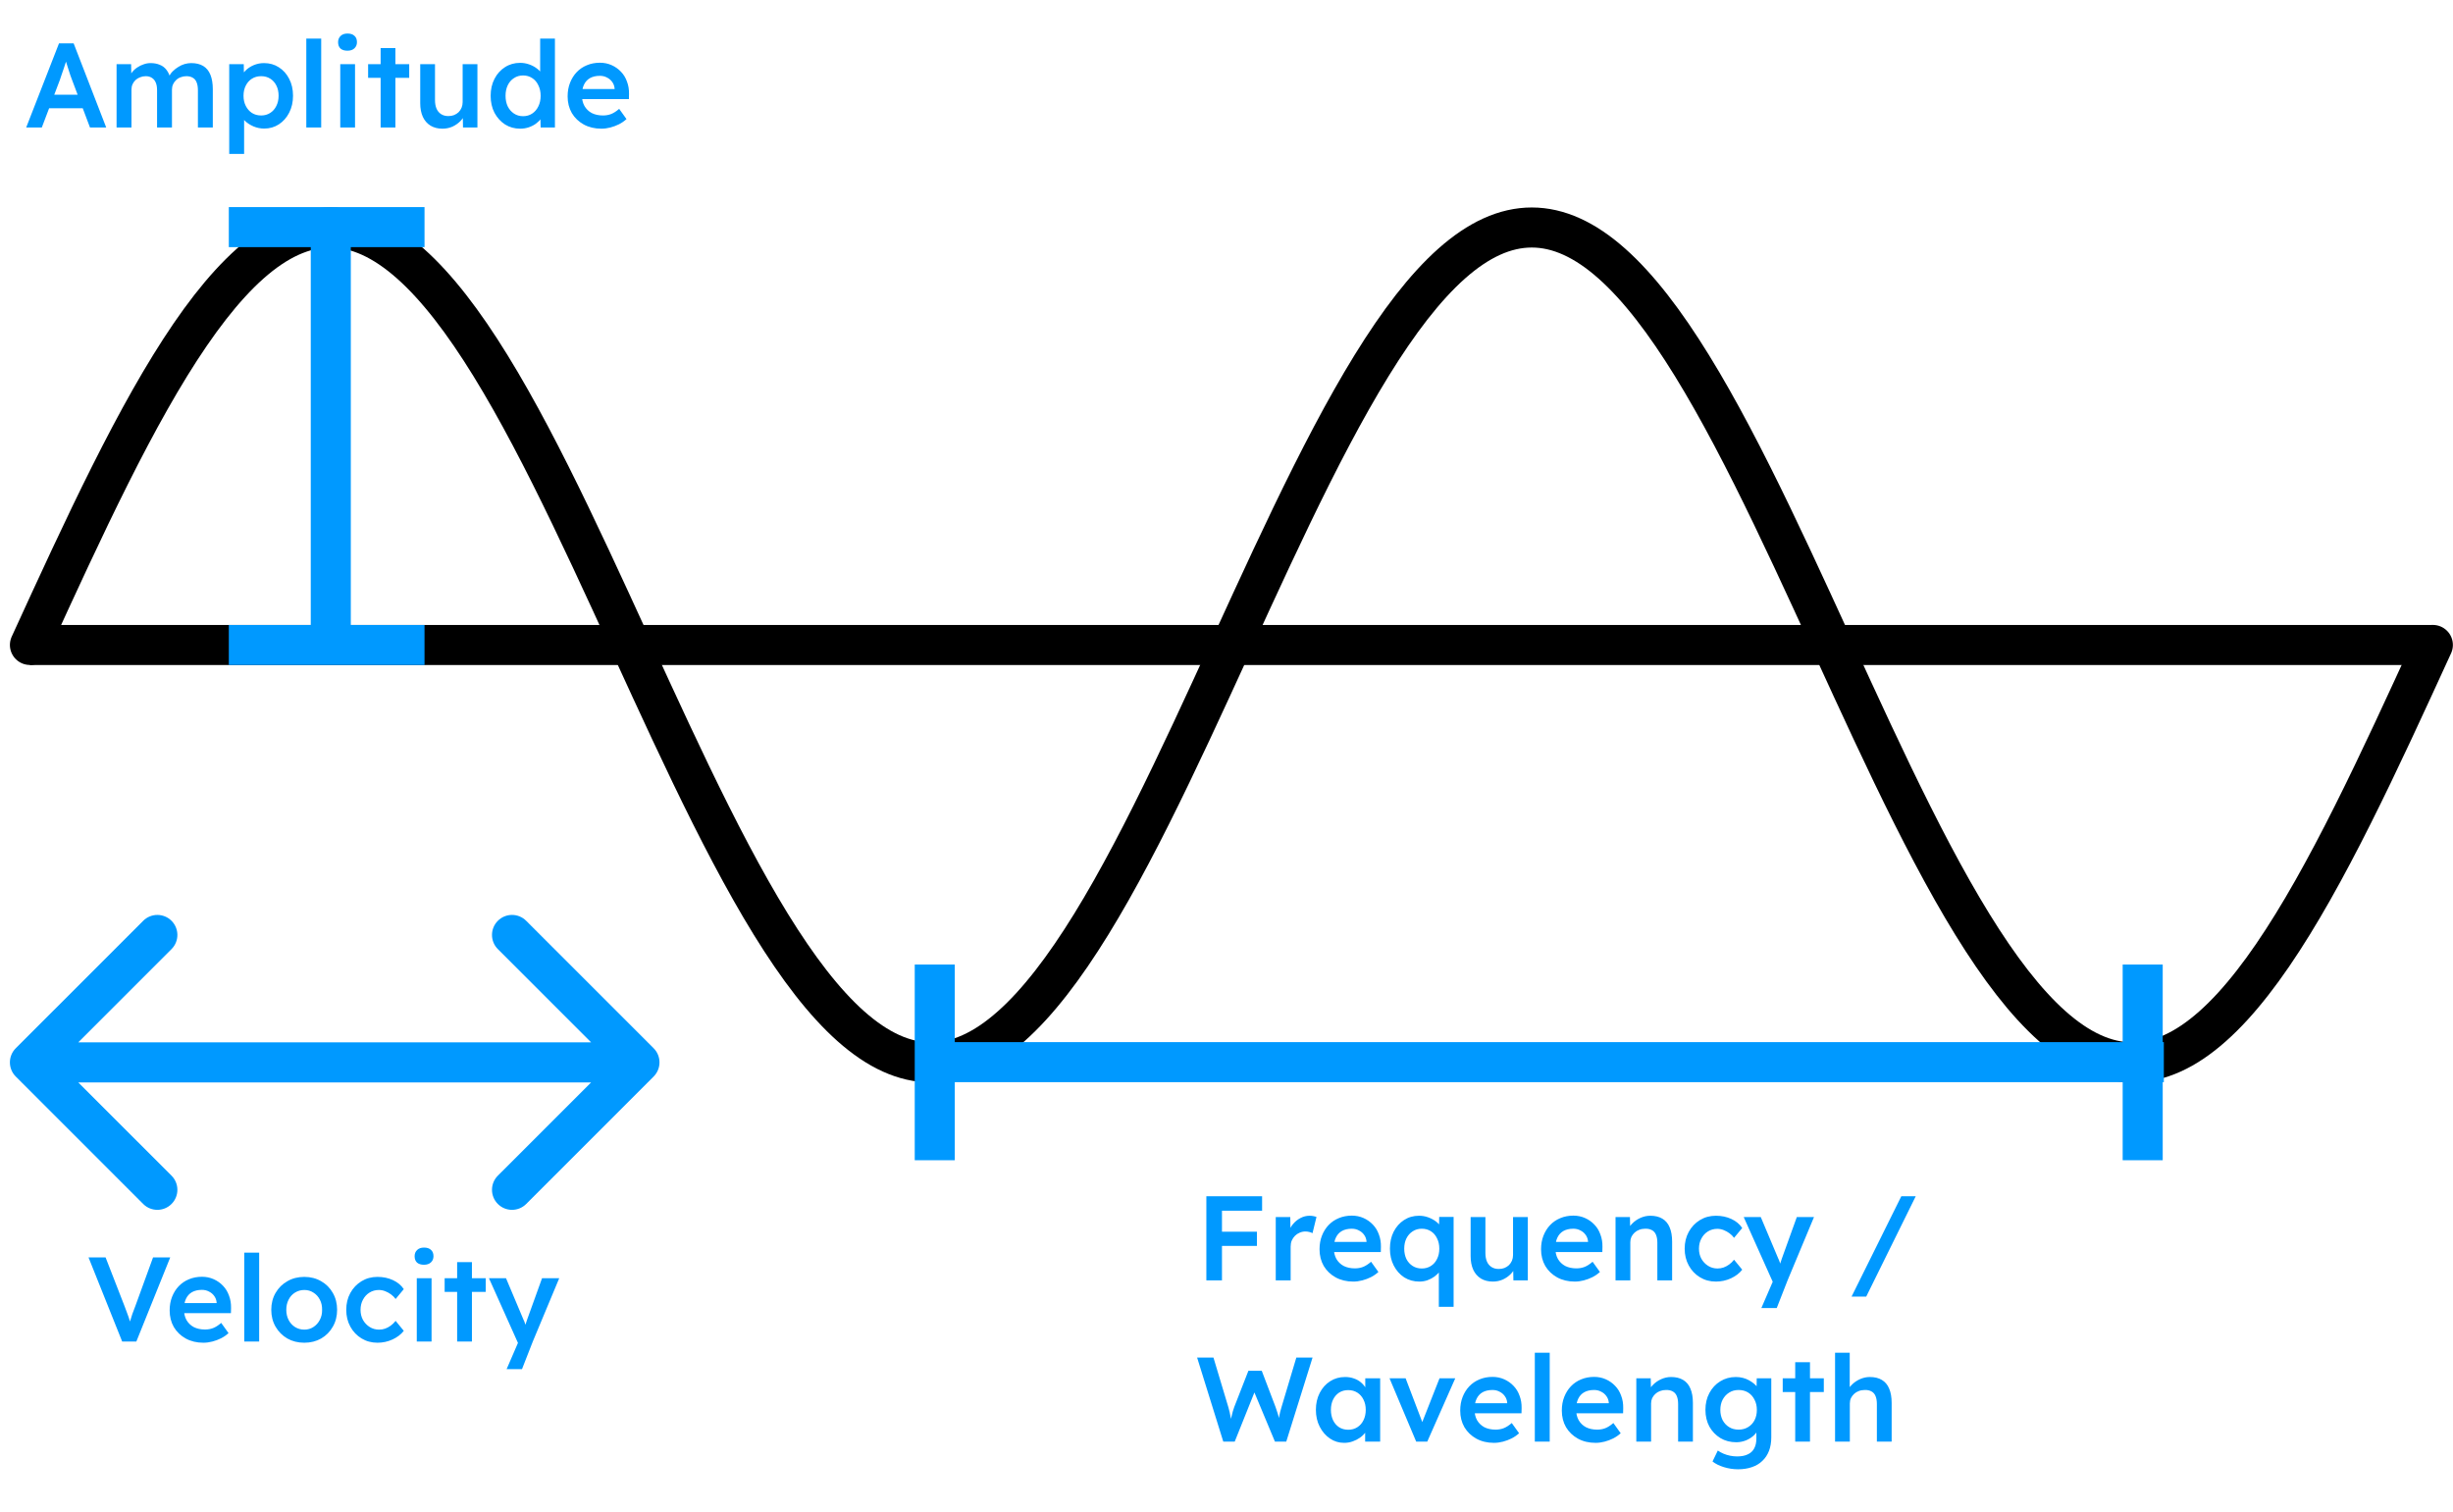
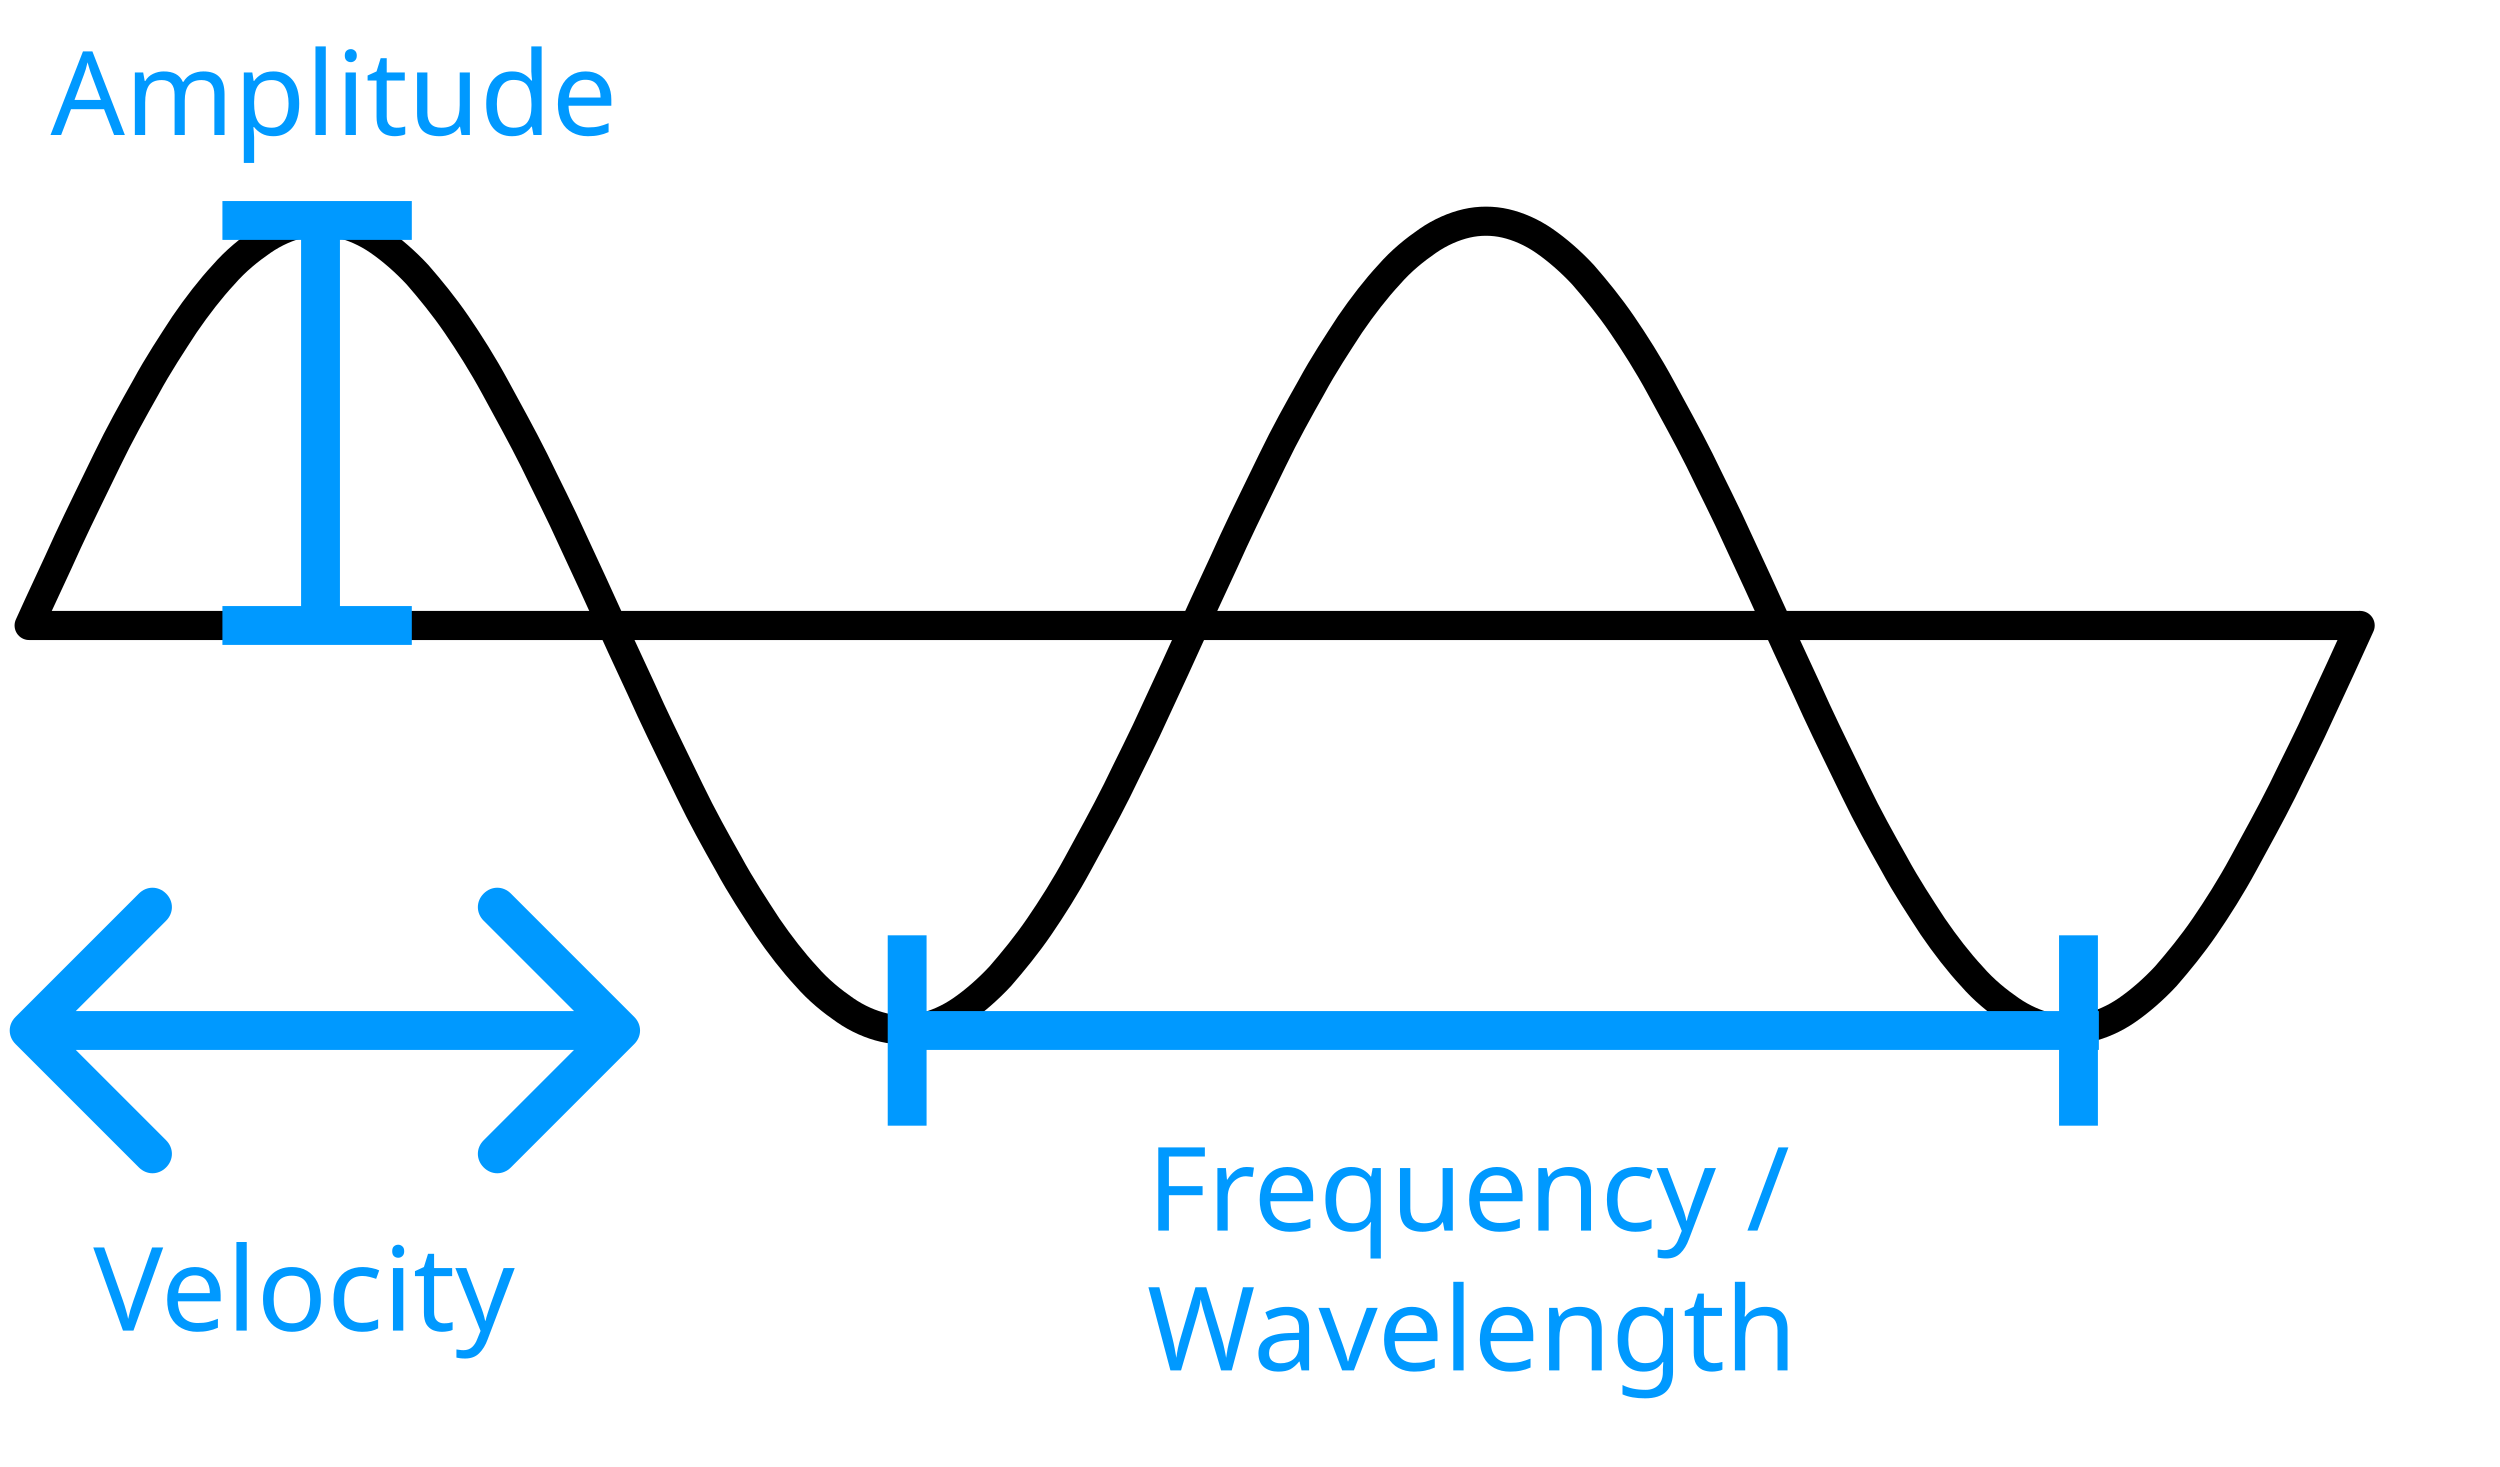
- <svg xmlns="http://www.w3.org/2000/svg" width="245" height="151" viewBox="0 0 245 151" fill="none">
-   <path d="M2.989 64.417C4.322 61.506 5.656 58.595 6.989 55.748C8.322 52.901 9.656 50.117 10.989 47.458C12.322 44.799 13.656 42.264 14.989 39.91C16.322 37.555 17.656 35.38 18.989 33.432C20.322 31.484 21.656 29.764 22.989 28.309C24.322 26.853 25.656 25.663 26.989 24.763C28.322 23.864 29.656 23.255 30.989 22.951C32.322 22.647 33.656 22.647 34.989 22.951C36.322 23.255 37.656 23.864 38.989 24.763C40.322 25.663 41.656 26.853 42.989 28.309C44.322 29.764 45.656 31.484 46.989 33.432C48.322 35.38 49.656 37.555 50.989 39.91C52.322 42.264 53.656 44.799 54.989 47.458C56.322 50.117 57.656 52.901 58.989 55.748C60.322 58.595 61.656 61.506 62.989 64.417C64.322 67.328 65.656 70.238 66.989 73.085C68.322 75.933 69.656 78.716 70.989 81.375C72.322 84.034 73.656 86.569 74.989 88.924C76.322 91.279 77.656 93.454 78.989 95.401C80.322 97.349 81.656 99.07 82.989 100.525C84.322 101.98 85.656 103.171 86.989 104.07C88.322 104.97 89.656 105.578 90.989 105.882C92.322 106.187 93.656 106.187 94.989 105.882C96.322 105.578 97.656 104.97 98.989 104.07C100.322 103.171 101.656 101.98 102.989 100.525C104.322 99.07 105.656 97.349 106.989 95.401C108.322 93.454 109.656 91.279 110.989 88.924C112.322 86.569 113.656 84.034 114.989 81.375C116.322 78.716 117.656 75.933 118.989 73.085C120.322 70.238 121.656 67.328 122.989 64.417C124.322 61.506 125.656 58.595 126.989 55.748C128.322 52.901 129.656 50.117 130.989 47.458C132.322 44.799 133.656 42.264 134.989 39.91C136.322 37.555 137.656 35.38 138.989 33.432C140.322 31.484 141.656 29.764 142.989 28.309C144.322 26.853 145.656 25.663 146.989 24.763C148.322 23.864 149.656 23.255 150.989 22.951C152.322 22.647 153.656 22.647 154.989 22.951C156.322 23.255 157.656 23.864 158.989 24.763C160.322 25.663 161.656 26.853 162.989 28.309C164.322 29.764 165.656 31.484 166.989 33.432C168.322 35.38 169.656 37.555 170.989 39.91C172.322 42.264 173.656 44.799 174.989 47.458C176.322 50.117 177.656 52.901 178.989 55.748C180.322 58.595 181.656 61.506 182.989 64.417C184.322 67.328 185.656 70.238 186.989 73.085C188.322 75.933 189.656 78.716 190.989 81.375C192.322 84.034 193.656 86.569 194.989 88.924C196.322 91.279 197.656 93.454 198.989 95.401C200.322 97.349 201.656 99.07 202.989 100.525C204.322 101.98 205.656 103.171 206.989 104.07C208.322 104.97 209.656 105.578 210.989 105.882C212.322 106.187 213.656 106.187 214.989 105.882C216.322 105.578 217.656 104.97 218.989 104.07C220.322 103.171 221.656 101.98 222.989 100.525C224.322 99.07 225.656 97.349 226.989 95.401C228.322 93.454 229.656 91.279 230.989 88.924C232.322 86.569 233.656 84.034 234.989 81.375C236.322 78.716 237.656 75.933 238.989 73.085C240.322 70.238 241.656 67.328 242.989 64.417" stroke="black" stroke-width="4" stroke-miterlimit="10" stroke-linecap="round" />
-   <line x1="2.989" y1="64.422" x2="242.989" y2="64.422" stroke="black" stroke-width="4" />
-   <line x1="33.038" y1="22.08" x2="33.038" y2="64.417" stroke="#0099FF" stroke-width="4" />
-   <line x1="22.854" y1="22.684" x2="42.4" y2="22.684" stroke="#0099FF" stroke-width="4" />
-   <line x1="22.854" y1="64.422" x2="42.4" y2="64.422" stroke="#0099FF" stroke-width="4" />
-   <line x1="216.119" y1="106.086" x2="93.745" y2="106.086" stroke="#0099FF" stroke-width="4" />
-   <line x1="214.008" y1="96.338" x2="214.008" y2="115.884" stroke="#0099FF" stroke-width="4" />
-   <line x1="93.362" y1="96.338" x2="93.362" y2="115.884" stroke="#0099FF" stroke-width="4" />
-   <path d="M1.575 104.696C0.794 105.477 0.794 106.744 1.575 107.525L14.303 120.253C15.084 121.034 16.35 121.034 17.131 120.253C17.912 119.472 17.912 118.205 17.131 117.424L5.817 106.111L17.131 94.797C17.912 94.016 17.912 92.75 17.131 91.969C16.35 91.188 15.084 91.188 14.303 91.969L1.575 104.696ZM65.282 107.525C66.063 106.744 66.063 105.477 65.282 104.696L52.554 91.969C51.773 91.187 50.506 91.187 49.725 91.969C48.944 92.749 48.944 94.016 49.725 94.797L61.039 106.111L49.725 117.424C48.944 118.205 48.944 119.472 49.725 120.253C50.506 121.034 51.773 121.034 52.554 120.253L65.282 107.525ZM2.989 108.111L63.867 108.111L63.867 104.111L2.989 104.111L2.989 108.111Z" fill="#0099FF" />
-   <path d="M2.616 12.733L5.892 4.333H7.356L10.608 12.733H8.988L7.188 7.957C7.148 7.861 7.092 7.709 7.02 7.501C6.956 7.293 6.884 7.069 6.804 6.829C6.724 6.581 6.652 6.353 6.588 6.145C6.524 5.929 6.476 5.773 6.444 5.677L6.744 5.665C6.696 5.825 6.64 6.005 6.576 6.205C6.512 6.405 6.444 6.613 6.372 6.829C6.3 7.045 6.228 7.253 6.156 7.453C6.092 7.653 6.032 7.833 5.976 7.993L4.176 12.733H2.616ZM4.104 10.813L4.644 9.457H8.472L9.048 10.813H4.104ZM11.643 12.733V6.409H13.095L13.119 7.681L12.879 7.777C12.951 7.569 13.059 7.377 13.203 7.201C13.347 7.017 13.519 6.861 13.719 6.733C13.919 6.597 14.131 6.493 14.355 6.421C14.579 6.341 14.807 6.301 15.039 6.301C15.383 6.301 15.687 6.357 15.951 6.469C16.223 6.573 16.447 6.741 16.623 6.973C16.807 7.205 16.943 7.501 17.031 7.861L16.803 7.813L16.899 7.621C16.987 7.429 17.111 7.257 17.271 7.105C17.431 6.945 17.611 6.805 17.811 6.685C18.011 6.557 18.219 6.461 18.435 6.397C18.659 6.333 18.879 6.301 19.095 6.301C19.575 6.301 19.975 6.397 20.295 6.589C20.615 6.781 20.855 7.073 21.015 7.465C21.175 7.857 21.255 8.341 21.255 8.917V12.733H19.767V9.013C19.767 8.693 19.723 8.429 19.635 8.221C19.555 8.013 19.427 7.861 19.251 7.765C19.083 7.661 18.871 7.609 18.615 7.609C18.415 7.609 18.223 7.645 18.039 7.717C17.863 7.781 17.711 7.877 17.583 8.005C17.455 8.125 17.355 8.265 17.283 8.425C17.211 8.585 17.175 8.761 17.175 8.953V12.733H15.687V9.001C15.687 8.697 15.643 8.445 15.555 8.245C15.467 8.037 15.339 7.881 15.171 7.777C15.003 7.665 14.799 7.609 14.559 7.609C14.359 7.609 14.171 7.645 13.995 7.717C13.819 7.781 13.667 7.873 13.539 7.993C13.411 8.113 13.311 8.253 13.239 8.413C13.167 8.573 13.131 8.749 13.131 8.941V12.733H11.643ZM22.894 15.373V6.409H24.346L24.37 7.849L24.118 7.741C24.166 7.493 24.302 7.261 24.526 7.045C24.75 6.821 25.022 6.641 25.342 6.505C25.67 6.369 26.01 6.301 26.362 6.301C26.922 6.301 27.418 6.441 27.85 6.721C28.29 7.001 28.634 7.385 28.882 7.873C29.138 8.361 29.266 8.925 29.266 9.565C29.266 10.197 29.138 10.761 28.882 11.257C28.634 11.745 28.29 12.133 27.85 12.421C27.418 12.701 26.93 12.841 26.386 12.841C26.018 12.841 25.662 12.769 25.318 12.625C24.982 12.481 24.694 12.293 24.454 12.061C24.222 11.829 24.078 11.585 24.022 11.329L24.382 11.161V15.373H22.894ZM26.086 11.533C26.422 11.533 26.722 11.449 26.986 11.281C27.25 11.113 27.454 10.881 27.598 10.585C27.75 10.289 27.826 9.949 27.826 9.565C27.826 9.181 27.754 8.845 27.61 8.557C27.466 8.261 27.262 8.029 26.998 7.861C26.734 7.693 26.43 7.609 26.086 7.609C25.734 7.609 25.426 7.693 25.162 7.861C24.906 8.021 24.702 8.249 24.55 8.545C24.398 8.841 24.322 9.181 24.322 9.565C24.322 9.949 24.398 10.289 24.55 10.585C24.702 10.881 24.906 11.113 25.162 11.281C25.426 11.449 25.734 11.533 26.086 11.533ZM30.593 12.733V3.853H32.081V12.733H30.593ZM33.984 12.733V6.409H35.46V12.733H33.984ZM34.704 5.065C34.408 5.065 34.176 4.993 34.008 4.849C33.848 4.697 33.768 4.485 33.768 4.213C33.768 3.957 33.852 3.749 34.02 3.589C34.188 3.429 34.416 3.349 34.704 3.349C35.008 3.349 35.24 3.425 35.4 3.577C35.568 3.721 35.652 3.933 35.652 4.213C35.652 4.461 35.568 4.665 35.4 4.825C35.232 4.985 35 5.065 34.704 5.065ZM38.016 12.733V4.801H39.492V12.733H38.016ZM36.767 7.777V6.409H40.871V7.777H36.767ZM44.191 12.853C43.736 12.853 43.34 12.753 43.004 12.553C42.667 12.345 42.411 12.053 42.236 11.677C42.059 11.293 41.971 10.837 41.971 10.309V6.409H43.447V9.997C43.447 10.333 43.499 10.621 43.603 10.861C43.708 11.093 43.859 11.273 44.059 11.401C44.26 11.529 44.499 11.593 44.779 11.593C44.987 11.593 45.175 11.561 45.343 11.497C45.52 11.425 45.672 11.329 45.8 11.209C45.928 11.081 46.028 10.933 46.099 10.765C46.172 10.589 46.208 10.401 46.208 10.201V6.409H47.684V12.733H46.243L46.219 11.413L46.483 11.269C46.388 11.573 46.224 11.845 45.992 12.085C45.767 12.317 45.499 12.505 45.188 12.649C44.876 12.785 44.544 12.853 44.191 12.853ZM51.958 12.853C51.398 12.853 50.894 12.713 50.446 12.433C50.005 12.145 49.654 11.757 49.389 11.269C49.133 10.773 49.005 10.205 49.005 9.565C49.005 8.933 49.133 8.369 49.389 7.873C49.645 7.377 49.993 6.989 50.434 6.709C50.882 6.421 51.386 6.277 51.946 6.277C52.249 6.277 52.541 6.325 52.822 6.421C53.109 6.517 53.365 6.649 53.59 6.817C53.813 6.977 53.989 7.157 54.117 7.357C54.254 7.557 54.33 7.765 54.346 7.981L53.95 8.029V3.853H55.425V12.733H53.998L53.962 11.245L54.249 11.269C54.242 11.469 54.169 11.661 54.033 11.845C53.906 12.029 53.737 12.197 53.529 12.349C53.322 12.501 53.078 12.625 52.797 12.721C52.526 12.809 52.245 12.853 51.958 12.853ZM52.245 11.605C52.59 11.605 52.894 11.517 53.157 11.341C53.422 11.165 53.626 10.925 53.77 10.621C53.922 10.317 53.998 9.965 53.998 9.565C53.998 9.173 53.922 8.825 53.77 8.521C53.626 8.209 53.422 7.969 53.157 7.801C52.894 7.625 52.59 7.537 52.245 7.537C51.901 7.537 51.597 7.625 51.334 7.801C51.069 7.969 50.861 8.209 50.709 8.521C50.566 8.825 50.493 9.173 50.493 9.565C50.493 9.965 50.566 10.317 50.709 10.621C50.861 10.925 51.069 11.165 51.334 11.341C51.597 11.517 51.901 11.605 52.245 11.605ZM60.065 12.853C59.401 12.853 58.813 12.713 58.301 12.433C57.797 12.153 57.401 11.773 57.113 11.293C56.833 10.805 56.693 10.249 56.693 9.625C56.693 9.129 56.773 8.677 56.933 8.269C57.093 7.861 57.313 7.509 57.593 7.213C57.881 6.909 58.221 6.677 58.613 6.517C59.013 6.349 59.449 6.265 59.921 6.265C60.337 6.265 60.725 6.345 61.085 6.505C61.445 6.665 61.757 6.885 62.021 7.165C62.285 7.437 62.485 7.765 62.621 8.149C62.765 8.525 62.833 8.937 62.825 9.385L62.813 9.901H57.689L57.413 8.893H61.577L61.385 9.097V8.833C61.361 8.585 61.281 8.369 61.145 8.185C61.009 7.993 60.833 7.845 60.617 7.741C60.409 7.629 60.177 7.573 59.921 7.573C59.529 7.573 59.197 7.649 58.925 7.801C58.661 7.953 58.461 8.173 58.325 8.461C58.189 8.741 58.121 9.093 58.121 9.517C58.121 9.925 58.205 10.281 58.373 10.585C58.549 10.889 58.793 11.125 59.105 11.293C59.425 11.453 59.797 11.533 60.221 11.533C60.517 11.533 60.789 11.485 61.037 11.389C61.285 11.293 61.553 11.121 61.841 10.873L62.573 11.893C62.357 12.093 62.109 12.265 61.829 12.409C61.557 12.545 61.269 12.653 60.965 12.733C60.661 12.813 60.361 12.853 60.065 12.853Z" fill="#0099FF" />
-   <path d="M122.18 143.991L119.564 135.591H121.196L122.684 140.547C122.732 140.699 122.776 140.867 122.816 141.051C122.856 141.235 122.892 141.419 122.924 141.603C122.956 141.779 122.984 141.943 123.008 142.095C123.032 142.247 123.056 142.375 123.08 142.479L122.756 142.467C122.852 142.091 122.928 141.787 122.984 141.555C123.04 141.323 123.088 141.131 123.128 140.979C123.176 140.819 123.224 140.671 123.272 140.535L124.688 136.911H126.02L127.4 140.535C127.48 140.759 127.552 140.975 127.616 141.183C127.68 141.383 127.732 141.583 127.772 141.783C127.82 141.975 127.864 142.175 127.904 142.383L127.616 142.443C127.648 142.251 127.672 142.095 127.688 141.975C127.704 141.855 127.72 141.747 127.736 141.651C127.752 141.555 127.768 141.463 127.784 141.375C127.8 141.279 127.824 141.167 127.856 141.039C127.896 140.903 127.944 140.731 128 140.523L129.476 135.591H131.096L128.468 143.991H127.34L125.204 138.879L125.348 138.927L123.32 143.991H122.18ZM134.248 144.111C133.728 144.111 133.256 143.967 132.832 143.679C132.408 143.391 132.068 142.999 131.812 142.503C131.556 142.007 131.428 141.443 131.428 140.811C131.428 140.179 131.556 139.615 131.812 139.119C132.068 138.623 132.416 138.235 132.856 137.955C133.296 137.675 133.792 137.535 134.344 137.535C134.664 137.535 134.956 137.583 135.22 137.679C135.484 137.767 135.716 137.895 135.916 138.063C136.116 138.231 136.28 138.423 136.408 138.639C136.544 138.855 136.636 139.087 136.684 139.335L136.36 139.251V137.667H137.848V143.991H136.348V142.479L136.696 142.419C136.64 142.635 136.536 142.847 136.384 143.055C136.24 143.255 136.056 143.435 135.832 143.595C135.616 143.747 135.372 143.871 135.1 143.967C134.836 144.063 134.552 144.111 134.248 144.111ZM134.656 142.803C135 142.803 135.304 142.719 135.568 142.551C135.832 142.383 136.036 142.151 136.18 141.855C136.332 141.551 136.408 141.203 136.408 140.811C136.408 140.427 136.332 140.087 136.18 139.791C136.036 139.495 135.832 139.263 135.568 139.095C135.304 138.927 135 138.843 134.656 138.843C134.312 138.843 134.008 138.927 133.744 139.095C133.488 139.263 133.288 139.495 133.144 139.791C133 140.087 132.928 140.427 132.928 140.811C132.928 141.203 133 141.551 133.144 141.855C133.288 142.151 133.488 142.383 133.744 142.551C134.008 142.719 134.312 142.803 134.656 142.803ZM141.447 143.991L138.783 137.667H140.391L142.191 142.395L141.879 142.479L143.775 137.667H145.347L142.551 143.991H141.447ZM149.215 144.111C148.551 144.111 147.963 143.971 147.451 143.691C146.947 143.411 146.551 143.031 146.263 142.551C145.983 142.063 145.843 141.507 145.843 140.883C145.843 140.387 145.923 139.935 146.083 139.527C146.243 139.119 146.463 138.767 146.743 138.471C147.031 138.167 147.371 137.935 147.763 137.775C148.163 137.607 148.599 137.523 149.071 137.523C149.487 137.523 149.875 137.603 150.235 137.763C150.595 137.923 150.907 138.143 151.171 138.423C151.435 138.695 151.635 139.023 151.771 139.407C151.915 139.783 151.983 140.195 151.975 140.643L151.963 141.159H146.839L146.563 140.151H150.727L150.535 140.355V140.091C150.511 139.843 150.431 139.627 150.295 139.443C150.159 139.251 149.983 139.103 149.767 138.999C149.559 138.887 149.327 138.831 149.071 138.831C148.679 138.831 148.347 138.907 148.075 139.059C147.811 139.211 147.611 139.431 147.475 139.719C147.339 139.999 147.271 140.351 147.271 140.775C147.271 141.183 147.355 141.539 147.523 141.843C147.699 142.147 147.943 142.383 148.255 142.551C148.575 142.711 148.947 142.791 149.371 142.791C149.667 142.791 149.939 142.743 150.187 142.647C150.435 142.551 150.703 142.379 150.991 142.131L151.723 143.151C151.507 143.351 151.259 143.523 150.979 143.667C150.707 143.803 150.419 143.911 150.115 143.991C149.811 144.071 149.511 144.111 149.215 144.111ZM153.294 143.991V135.111H154.782V143.991H153.294ZM159.363 144.111C158.699 144.111 158.111 143.971 157.599 143.691C157.095 143.411 156.699 143.031 156.411 142.551C156.131 142.063 155.991 141.507 155.991 140.883C155.991 140.387 156.071 139.935 156.231 139.527C156.391 139.119 156.611 138.767 156.891 138.471C157.179 138.167 157.519 137.935 157.911 137.775C158.311 137.607 158.747 137.523 159.219 137.523C159.635 137.523 160.023 137.603 160.383 137.763C160.743 137.923 161.055 138.143 161.319 138.423C161.583 138.695 161.783 139.023 161.919 139.407C162.063 139.783 162.131 140.195 162.123 140.643L162.111 141.159H156.987L156.711 140.151H160.875L160.683 140.355V140.091C160.659 139.843 160.579 139.627 160.443 139.443C160.307 139.251 160.131 139.103 159.915 138.999C159.707 138.887 159.475 138.831 159.219 138.831C158.827 138.831 158.495 138.907 158.223 139.059C157.959 139.211 157.759 139.431 157.623 139.719C157.487 139.999 157.419 140.351 157.419 140.775C157.419 141.183 157.503 141.539 157.671 141.843C157.847 142.147 158.091 142.383 158.403 142.551C158.723 142.711 159.095 142.791 159.519 142.791C159.815 142.791 160.087 142.743 160.335 142.647C160.583 142.551 160.851 142.379 161.139 142.131L161.871 143.151C161.655 143.351 161.407 143.523 161.127 143.667C160.855 143.803 160.567 143.911 160.263 143.991C159.959 144.071 159.659 144.111 159.363 144.111ZM163.431 143.991V137.667H164.871L164.895 138.963L164.619 139.107C164.699 138.819 164.855 138.559 165.087 138.327C165.319 138.087 165.595 137.895 165.915 137.751C166.235 137.607 166.563 137.535 166.899 137.535C167.379 137.535 167.779 137.631 168.099 137.823C168.427 138.015 168.671 138.303 168.831 138.687C168.999 139.071 169.083 139.551 169.083 140.127V143.991H167.607V140.235C167.607 139.915 167.563 139.651 167.475 139.443C167.387 139.227 167.251 139.071 167.067 138.975C166.883 138.871 166.659 138.823 166.395 138.831C166.179 138.831 165.979 138.867 165.795 138.939C165.619 139.003 165.463 139.099 165.327 139.227C165.199 139.347 165.095 139.487 165.015 139.647C164.943 139.807 164.907 139.983 164.907 140.175V143.991H164.175C164.031 143.991 163.895 143.991 163.767 143.991C163.647 143.991 163.535 143.991 163.431 143.991ZM173.587 146.751C173.115 146.751 172.643 146.679 172.171 146.535C171.707 146.391 171.331 146.203 171.043 145.971L171.571 144.879C171.739 144.999 171.927 145.103 172.135 145.191C172.343 145.279 172.563 145.347 172.795 145.395C173.035 145.443 173.271 145.467 173.503 145.467C173.927 145.467 174.279 145.399 174.559 145.263C174.847 145.135 175.063 144.935 175.207 144.663C175.351 144.399 175.423 144.067 175.423 143.667V142.503L175.639 142.587C175.591 142.835 175.459 143.071 175.243 143.295C175.027 143.519 174.755 143.703 174.427 143.847C174.099 143.983 173.763 144.051 173.419 144.051C172.819 144.051 172.287 143.911 171.823 143.631C171.367 143.351 171.003 142.971 170.731 142.491C170.467 142.003 170.335 141.443 170.335 140.811C170.335 140.179 170.467 139.619 170.731 139.131C170.995 138.635 171.355 138.247 171.811 137.967C172.275 137.679 172.795 137.535 173.371 137.535C173.611 137.535 173.843 137.563 174.067 137.619C174.291 137.675 174.495 137.755 174.679 137.859C174.871 137.963 175.043 138.079 175.195 138.207C175.347 138.335 175.471 138.471 175.567 138.615C175.663 138.759 175.723 138.899 175.747 139.035L175.435 139.131L175.459 137.667H176.911V143.559C176.911 144.071 176.835 144.523 176.683 144.915C176.531 145.307 176.311 145.639 176.023 145.911C175.735 146.191 175.387 146.399 174.979 146.535C174.571 146.679 174.107 146.751 173.587 146.751ZM173.647 142.791C174.007 142.791 174.323 142.707 174.595 142.539C174.875 142.371 175.091 142.139 175.243 141.843C175.395 141.547 175.471 141.207 175.471 140.823C175.471 140.431 175.391 140.087 175.231 139.791C175.079 139.487 174.867 139.251 174.595 139.083C174.323 138.915 174.007 138.831 173.647 138.831C173.287 138.831 172.971 138.919 172.699 139.095C172.427 139.263 172.211 139.499 172.051 139.803C171.899 140.099 171.823 140.439 171.823 140.823C171.823 141.199 171.899 141.539 172.051 141.843C172.211 142.139 172.427 142.371 172.699 142.539C172.971 142.707 173.287 142.791 173.647 142.791ZM179.302 143.991V136.059H180.778V143.991H179.302ZM178.054 139.035V137.667H182.158V139.035H178.054ZM183.282 143.991V135.111H184.746V138.963L184.47 139.107C184.55 138.819 184.706 138.559 184.938 138.327C185.17 138.087 185.446 137.895 185.766 137.751C186.086 137.607 186.414 137.535 186.75 137.535C187.23 137.535 187.63 137.631 187.95 137.823C188.278 138.015 188.522 138.303 188.682 138.687C188.85 139.071 188.934 139.551 188.934 140.127V143.991H187.458V140.235C187.458 139.915 187.414 139.651 187.326 139.443C187.238 139.227 187.102 139.071 186.918 138.975C186.734 138.871 186.51 138.823 186.246 138.831C186.03 138.831 185.83 138.867 185.646 138.939C185.47 139.003 185.314 139.099 185.178 139.227C185.05 139.347 184.946 139.487 184.866 139.647C184.794 139.807 184.758 139.983 184.758 140.175V143.991H184.026C183.882 143.991 183.746 143.991 183.618 143.991C183.498 143.991 183.386 143.991 183.282 143.991Z" fill="#0099FF" />
-   <path d="M120.488 127.884V119.484H122.048V127.884H120.488ZM121.208 124.44V123.024H125.54V124.44H121.208ZM121.208 120.924V119.484H126.056V120.924H121.208ZM127.419 127.884V121.56H128.871L128.895 123.576L128.691 123.12C128.779 122.8 128.931 122.512 129.147 122.256C129.363 122 129.611 121.8 129.891 121.656C130.179 121.504 130.479 121.428 130.791 121.428C130.927 121.428 131.055 121.44 131.175 121.464C131.303 121.488 131.407 121.516 131.487 121.548L131.091 123.168C131.003 123.12 130.895 123.08 130.767 123.048C130.639 123.016 130.511 123 130.383 123C130.183 123 129.991 123.04 129.807 123.12C129.631 123.192 129.475 123.296 129.339 123.432C129.203 123.568 129.095 123.728 129.015 123.912C128.943 124.088 128.907 124.288 128.907 124.512V127.884H127.419ZM135.164 128.004C134.5 128.004 133.912 127.864 133.4 127.584C132.896 127.304 132.5 126.924 132.212 126.444C131.932 125.956 131.792 125.4 131.792 124.776C131.792 124.28 131.872 123.828 132.032 123.42C132.192 123.012 132.412 122.66 132.692 122.364C132.98 122.06 133.32 121.828 133.712 121.668C134.112 121.5 134.548 121.416 135.02 121.416C135.436 121.416 135.824 121.496 136.184 121.656C136.544 121.816 136.856 122.036 137.12 122.316C137.384 122.588 137.584 122.916 137.72 123.3C137.864 123.676 137.932 124.088 137.924 124.536L137.912 125.052H132.788L132.512 124.044H136.676L136.484 124.248V123.984C136.46 123.736 136.38 123.52 136.244 123.336C136.108 123.144 135.932 122.996 135.716 122.892C135.508 122.78 135.276 122.724 135.02 122.724C134.628 122.724 134.296 122.8 134.024 122.952C133.76 123.104 133.56 123.324 133.424 123.612C133.288 123.892 133.22 124.244 133.22 124.668C133.22 125.076 133.304 125.432 133.472 125.736C133.648 126.04 133.892 126.276 134.204 126.444C134.524 126.604 134.896 126.684 135.32 126.684C135.616 126.684 135.888 126.636 136.136 126.54C136.384 126.444 136.652 126.272 136.94 126.024L137.672 127.044C137.456 127.244 137.208 127.416 136.928 127.56C136.656 127.696 136.368 127.804 136.064 127.884C135.76 127.964 135.46 128.004 135.164 128.004ZM143.707 130.524V126.372L144.007 126.408C143.999 126.6 143.927 126.792 143.791 126.984C143.663 127.168 143.491 127.34 143.275 127.5C143.067 127.652 142.831 127.776 142.567 127.872C142.311 127.96 142.043 128.004 141.763 128.004C141.203 128.004 140.699 127.864 140.251 127.584C139.811 127.296 139.463 126.904 139.207 126.408C138.951 125.912 138.823 125.348 138.823 124.716C138.823 124.076 138.947 123.512 139.195 123.024C139.451 122.528 139.795 122.14 140.227 121.86C140.667 121.572 141.167 121.428 141.727 121.428C142.031 121.428 142.323 121.476 142.603 121.572C142.883 121.668 143.135 121.796 143.359 121.956C143.583 122.116 143.759 122.296 143.887 122.496C144.023 122.696 144.095 122.9 144.103 123.108L143.719 123.144L143.743 121.548H145.183V130.524H143.707ZM142.003 126.696C142.347 126.696 142.651 126.612 142.915 126.444C143.179 126.276 143.383 126.044 143.527 125.748C143.679 125.452 143.755 125.108 143.755 124.716C143.755 124.324 143.679 123.98 143.527 123.684C143.383 123.38 143.179 123.144 142.915 122.976C142.651 122.808 142.347 122.724 142.003 122.724C141.659 122.724 141.355 122.812 141.091 122.988C140.827 123.156 140.619 123.392 140.467 123.696C140.323 123.992 140.251 124.332 140.251 124.716C140.251 125.1 140.323 125.444 140.467 125.748C140.619 126.044 140.827 126.276 141.091 126.444C141.355 126.612 141.659 126.696 142.003 126.696ZM149.103 128.004C148.647 128.004 148.251 127.904 147.915 127.704C147.579 127.496 147.323 127.204 147.147 126.828C146.971 126.444 146.883 125.988 146.883 125.46V121.56H148.359V125.148C148.359 125.484 148.411 125.772 148.515 126.012C148.619 126.244 148.771 126.424 148.971 126.552C149.171 126.68 149.411 126.744 149.691 126.744C149.899 126.744 150.087 126.712 150.255 126.648C150.431 126.576 150.583 126.48 150.711 126.36C150.839 126.232 150.939 126.084 151.011 125.916C151.083 125.74 151.119 125.552 151.119 125.352V121.56H152.595V127.884H151.155L151.131 126.564L151.395 126.42C151.299 126.724 151.135 126.996 150.903 127.236C150.679 127.468 150.411 127.656 150.099 127.8C149.787 127.936 149.455 128.004 149.103 128.004ZM157.289 128.004C156.625 128.004 156.037 127.864 155.525 127.584C155.021 127.304 154.625 126.924 154.337 126.444C154.057 125.956 153.917 125.4 153.917 124.776C153.917 124.28 153.997 123.828 154.157 123.42C154.317 123.012 154.537 122.66 154.817 122.364C155.105 122.06 155.445 121.828 155.837 121.668C156.237 121.5 156.673 121.416 157.145 121.416C157.561 121.416 157.949 121.496 158.309 121.656C158.669 121.816 158.981 122.036 159.245 122.316C159.509 122.588 159.709 122.916 159.845 123.3C159.989 123.676 160.057 124.088 160.049 124.536L160.037 125.052H154.913L154.637 124.044H158.801L158.609 124.248V123.984C158.585 123.736 158.505 123.52 158.369 123.336C158.233 123.144 158.057 122.996 157.841 122.892C157.633 122.78 157.401 122.724 157.145 122.724C156.753 122.724 156.421 122.8 156.149 122.952C155.885 123.104 155.685 123.324 155.549 123.612C155.413 123.892 155.345 124.244 155.345 124.668C155.345 125.076 155.429 125.432 155.597 125.736C155.773 126.04 156.017 126.276 156.329 126.444C156.649 126.604 157.021 126.684 157.445 126.684C157.741 126.684 158.013 126.636 158.261 126.54C158.509 126.444 158.777 126.272 159.065 126.024L159.797 127.044C159.581 127.244 159.333 127.416 159.053 127.56C158.781 127.696 158.493 127.804 158.189 127.884C157.885 127.964 157.585 128.004 157.289 128.004ZM161.356 127.884V121.56H162.796L162.82 122.856L162.544 123C162.624 122.712 162.78 122.452 163.012 122.22C163.244 121.98 163.52 121.788 163.84 121.644C164.16 121.5 164.488 121.428 164.824 121.428C165.304 121.428 165.704 121.524 166.024 121.716C166.352 121.908 166.596 122.196 166.756 122.58C166.924 122.964 167.008 123.444 167.008 124.02V127.884H165.532V124.128C165.532 123.808 165.488 123.544 165.4 123.336C165.312 123.12 165.176 122.964 164.992 122.868C164.808 122.764 164.584 122.716 164.32 122.724C164.104 122.724 163.904 122.76 163.72 122.832C163.544 122.896 163.388 122.992 163.252 123.12C163.124 123.24 163.02 123.38 162.94 123.54C162.868 123.7 162.832 123.876 162.832 124.068V127.884H162.1C161.956 127.884 161.82 127.884 161.692 127.884C161.572 127.884 161.46 127.884 161.356 127.884ZM171.381 128.004C170.789 128.004 170.257 127.86 169.785 127.572C169.313 127.284 168.941 126.892 168.669 126.396C168.397 125.9 168.261 125.34 168.261 124.716C168.261 124.092 168.397 123.532 168.669 123.036C168.941 122.54 169.313 122.148 169.785 121.86C170.257 121.572 170.789 121.428 171.381 121.428C171.949 121.428 172.465 121.536 172.929 121.752C173.393 121.968 173.753 122.268 174.009 122.652L173.193 123.636C173.073 123.468 172.921 123.316 172.737 123.18C172.553 123.044 172.357 122.936 172.149 122.856C171.941 122.776 171.733 122.736 171.525 122.736C171.173 122.736 170.857 122.824 170.577 123C170.305 123.168 170.089 123.404 169.929 123.708C169.769 124.004 169.689 124.34 169.689 124.716C169.689 125.092 169.769 125.428 169.929 125.724C170.097 126.02 170.321 126.256 170.601 126.432C170.881 126.608 171.193 126.696 171.537 126.696C171.745 126.696 171.945 126.664 172.137 126.6C172.337 126.528 172.525 126.428 172.701 126.3C172.877 126.172 173.041 126.012 173.193 125.82L174.009 126.816C173.737 127.168 173.361 127.456 172.881 127.68C172.409 127.896 171.909 128.004 171.381 128.004ZM175.922 130.644L177.266 127.536L177.278 128.52L174.158 121.56H175.862L177.602 125.688C177.658 125.792 177.714 125.932 177.77 126.108C177.826 126.276 177.874 126.444 177.914 126.612L177.614 126.708C177.67 126.556 177.73 126.396 177.794 126.228C177.858 126.052 177.918 125.872 177.974 125.688L179.462 121.56H181.178L178.538 127.884L177.458 130.644H175.922ZM184.93 129.504L189.898 119.484H191.338L186.394 129.504H184.93Z" fill="#0099FF" />
-   <path d="M12.202 133.991L8.842 125.591H10.546L12.418 130.403C12.514 130.651 12.598 130.875 12.67 131.075C12.742 131.267 12.806 131.443 12.862 131.603C12.918 131.763 12.966 131.919 13.006 132.071C13.054 132.223 13.106 132.383 13.162 132.551H12.826C12.882 132.335 12.942 132.123 13.006 131.915C13.07 131.699 13.142 131.471 13.222 131.231C13.31 130.991 13.414 130.715 13.534 130.403L15.286 125.591H17.002L13.618 133.991H12.202ZM20.317 134.111C19.653 134.111 19.065 133.971 18.553 133.691C18.049 133.411 17.653 133.031 17.365 132.551C17.085 132.063 16.945 131.507 16.945 130.883C16.945 130.387 17.025 129.935 17.185 129.527C17.345 129.119 17.565 128.767 17.845 128.471C18.133 128.167 18.473 127.935 18.865 127.775C19.265 127.607 19.701 127.523 20.173 127.523C20.589 127.523 20.977 127.603 21.337 127.763C21.697 127.923 22.009 128.143 22.273 128.423C22.537 128.695 22.737 129.023 22.873 129.407C23.017 129.783 23.085 130.195 23.077 130.643L23.065 131.159H17.941L17.665 130.151H21.829L21.637 130.355V130.091C21.613 129.843 21.533 129.627 21.397 129.443C21.261 129.251 21.085 129.103 20.869 128.999C20.661 128.887 20.429 128.831 20.173 128.831C19.781 128.831 19.449 128.907 19.177 129.059C18.913 129.211 18.713 129.431 18.577 129.719C18.441 129.999 18.373 130.351 18.373 130.775C18.373 131.183 18.457 131.539 18.625 131.843C18.801 132.147 19.045 132.383 19.357 132.551C19.677 132.711 20.049 132.791 20.473 132.791C20.769 132.791 21.041 132.743 21.289 132.647C21.537 132.551 21.805 132.379 22.093 132.131L22.825 133.151C22.609 133.351 22.361 133.523 22.081 133.667C21.809 133.803 21.521 133.911 21.217 133.991C20.913 134.071 20.613 134.111 20.317 134.111ZM24.397 133.991V125.111H25.885V133.991H24.397ZM30.394 134.111C29.762 134.111 29.198 133.971 28.702 133.691C28.206 133.403 27.814 133.011 27.526 132.515C27.238 132.019 27.094 131.455 27.094 130.823C27.094 130.191 27.238 129.627 27.526 129.131C27.814 128.635 28.206 128.247 28.702 127.967C29.198 127.679 29.762 127.535 30.394 127.535C31.018 127.535 31.578 127.679 32.074 127.967C32.57 128.247 32.958 128.635 33.238 129.131C33.526 129.627 33.67 130.191 33.67 130.823C33.67 131.455 33.526 132.019 33.238 132.515C32.958 133.011 32.57 133.403 32.074 133.691C31.578 133.971 31.018 134.111 30.394 134.111ZM30.394 132.803C30.738 132.803 31.042 132.715 31.306 132.539C31.578 132.363 31.79 132.127 31.942 131.831C32.102 131.535 32.178 131.199 32.17 130.823C32.178 130.439 32.102 130.099 31.942 129.803C31.79 129.507 31.578 129.275 31.306 129.107C31.042 128.931 30.738 128.843 30.394 128.843C30.05 128.843 29.738 128.931 29.458 129.107C29.186 129.275 28.974 129.511 28.822 129.815C28.67 130.111 28.594 130.447 28.594 130.823C28.594 131.199 28.67 131.535 28.822 131.831C28.974 132.127 29.186 132.363 29.458 132.539C29.738 132.715 30.05 132.803 30.394 132.803ZM37.702 134.111C37.11 134.111 36.578 133.967 36.106 133.679C35.634 133.391 35.262 132.999 34.99 132.503C34.718 132.007 34.582 131.447 34.582 130.823C34.582 130.199 34.718 129.639 34.99 129.143C35.262 128.647 35.634 128.255 36.106 127.967C36.578 127.679 37.11 127.535 37.702 127.535C38.27 127.535 38.786 127.643 39.25 127.859C39.714 128.075 40.074 128.375 40.33 128.759L39.514 129.743C39.394 129.575 39.242 129.423 39.058 129.287C38.874 129.151 38.678 129.043 38.47 128.963C38.262 128.883 38.054 128.843 37.846 128.843C37.494 128.843 37.178 128.931 36.898 129.107C36.626 129.275 36.41 129.511 36.25 129.815C36.09 130.111 36.01 130.447 36.01 130.823C36.01 131.199 36.09 131.535 36.25 131.831C36.418 132.127 36.642 132.363 36.922 132.539C37.202 132.715 37.514 132.803 37.858 132.803C38.066 132.803 38.266 132.771 38.458 132.707C38.658 132.635 38.846 132.535 39.022 132.407C39.198 132.279 39.362 132.119 39.514 131.927L40.33 132.923C40.058 133.275 39.682 133.563 39.202 133.787C38.73 134.003 38.23 134.111 37.702 134.111ZM41.627 133.991V127.667H43.103V133.991H41.627ZM42.347 126.323C42.051 126.323 41.819 126.251 41.651 126.107C41.491 125.955 41.411 125.743 41.411 125.471C41.411 125.215 41.495 125.007 41.663 124.847C41.831 124.687 42.059 124.607 42.347 124.607C42.651 124.607 42.883 124.683 43.043 124.835C43.211 124.979 43.295 125.191 43.295 125.471C43.295 125.719 43.211 125.923 43.043 126.083C42.875 126.243 42.643 126.323 42.347 126.323ZM45.658 133.991V126.059H47.135V133.991H45.658ZM44.41 129.035V127.667H48.514V129.035H44.41ZM50.599 136.751L51.943 133.643L51.955 134.627L48.835 127.667H50.539L52.279 131.795C52.335 131.899 52.391 132.039 52.447 132.215C52.503 132.383 52.551 132.551 52.591 132.719L52.291 132.815C52.347 132.663 52.407 132.503 52.471 132.335C52.535 132.159 52.595 131.979 52.651 131.795L54.139 127.667H55.855L53.215 133.991L52.135 136.751H50.599Z" fill="#0099FF" />
+ <svg xmlns="http://www.w3.org/2000/svg" id="Layer_1" version="1.1" viewBox="0 0 257.4 151">
+   <defs>
+     <style>
+       .st0, .st1 {
+         fill: #09f;
+       }
+ 
+       .st1 {
+         font-family: Lexend-Medium, Lexend;
+         font-size: 12px;
+         font-weight: 500;
+       }
+ 
+       .st2 {
+         stroke-linecap: round;
+         stroke-miterlimit: 10;
+       }
+ 
+       .st2, .st3 {
+         stroke: #000;
+         stroke-width: 3px;
+       }
+ 
+       .st2, .st3, .st4 {
+         fill: none;
+       }
+ 
+       .st4 {
+         stroke: #09f;
+         stroke-width: 4px;
+       }
+     </style>
+   </defs>
+   <path class="st2" d="M3,64.4c1.3-2.9,2.7-5.8,4-8.7,1.3-2.8,2.7-5.6,4-8.3s2.7-5.2,4-7.5c1.3-2.4,2.7-4.5,4-6.5,1.3-1.9,2.7-3.7,4-5.1,1.3-1.5,2.7-2.6,4-3.5s2.7-1.5,4-1.8,2.7-.3,4,0,2.7.9,4,1.8,2.7,2.1,4,3.5c1.3,1.5,2.7,3.2,4,5.1,1.3,1.9,2.7,4.1,4,6.5s2.7,4.9,4,7.5c1.3,2.7,2.7,5.4,4,8.3,1.3,2.8,2.7,5.8,4,8.7,1.3,2.9,2.7,5.8,4,8.7,1.3,2.8,2.7,5.6,4,8.3,1.3,2.7,2.7,5.2,4,7.5,1.3,2.4,2.7,4.5,4,6.5,1.3,1.9,2.7,3.7,4,5.1,1.3,1.5,2.7,2.6,4,3.5s2.7,1.5,4,1.8,2.7.3,4,0,2.7-.9,4-1.8,2.7-2.1,4-3.5c1.3-1.5,2.7-3.2,4-5.1s2.7-4.1,4-6.5,2.7-4.9,4-7.5c1.3-2.7,2.7-5.4,4-8.3,1.3-2.8,2.7-5.8,4-8.7,1.3-2.9,2.7-5.8,4-8.7,1.3-2.8,2.7-5.6,4-8.3s2.7-5.2,4-7.5c1.3-2.4,2.7-4.5,4-6.5,1.3-1.9,2.7-3.7,4-5.1,1.3-1.5,2.7-2.6,4-3.5s2.7-1.5,4-1.8,2.7-.3,4,0,2.7.9,4,1.8,2.7,2.1,4,3.5c1.3,1.5,2.7,3.2,4,5.1,1.3,1.9,2.7,4.1,4,6.5s2.7,4.9,4,7.5c1.3,2.7,2.7,5.4,4,8.3,1.3,2.8,2.7,5.8,4,8.7s2.7,5.8,4,8.7c1.3,2.8,2.7,5.6,4,8.3,1.3,2.7,2.7,5.2,4,7.5,1.3,2.4,2.7,4.5,4,6.5,1.3,1.9,2.7,3.7,4,5.1,1.3,1.5,2.7,2.6,4,3.5s2.7,1.5,4,1.8,2.7.3,4,0,2.7-.9,4-1.8,2.7-2.1,4-3.5c1.3-1.5,2.7-3.2,4-5.1s2.7-4.1,4-6.5,2.7-4.9,4-7.5c1.3-2.7,2.7-5.4,4-8.3,1.3-2.8,2.7-5.8,4-8.7" />
+   <line class="st3" x1="3" y1="64.4" x2="243" y2="64.4" />
+   <line class="st4" x1="33" y1="22.1" x2="33" y2="64.4" />
+   <line class="st4" x1="22.9" y1="22.7" x2="42.4" y2="22.7" />
+   <line class="st4" x1="22.9" y1="64.4" x2="42.4" y2="64.4" />
+   <line class="st4" x1="216.1" y1="106.1" x2="93.7" y2="106.1" />
+   <line class="st4" x1="214" y1="96.3" x2="214" y2="115.9" />
+   <line class="st4" x1="93.4" y1="96.3" x2="93.4" y2="115.9" />
+   <path class="st0" d="M1.6,104.7c-.8.8-.8,2,0,2.8l12.7,12.7c.8.8,2,.8,2.8,0,.8-.8.8-2,0-2.8l-11.3-11.3,11.3-11.3c.8-.8.8-2,0-2.8s-2-.8-2.8,0l-12.7,12.7h0ZM65.3,107.5c.8-.8.8-2,0-2.8l-12.7-12.7c-.8-.8-2-.8-2.8,0s-.8,2,0,2.8l11.3,11.3-11.3,11.3c-.8.8-.8,2,0,2.8s2,.8,2.8,0l12.7-12.7h0ZM3,108.1h60.9v-4H3v4Z" />
+   <text class="st1" transform="translate(118.1 126.7)">
+     <tspan x="0" y="0">Frequency / </tspan>
+     <tspan x="0" y="14.4">Wavelength</tspan>
+   </text>
+   <text class="st1" transform="translate(9.6 137)">
+     <tspan x="0" y="0">Velocity</tspan>
+   </text>
+   <text class="st1" transform="translate(5.2 13.9)">
+     <tspan x="0" y="0">Amplitude</tspan>
+   </text>
</svg>
